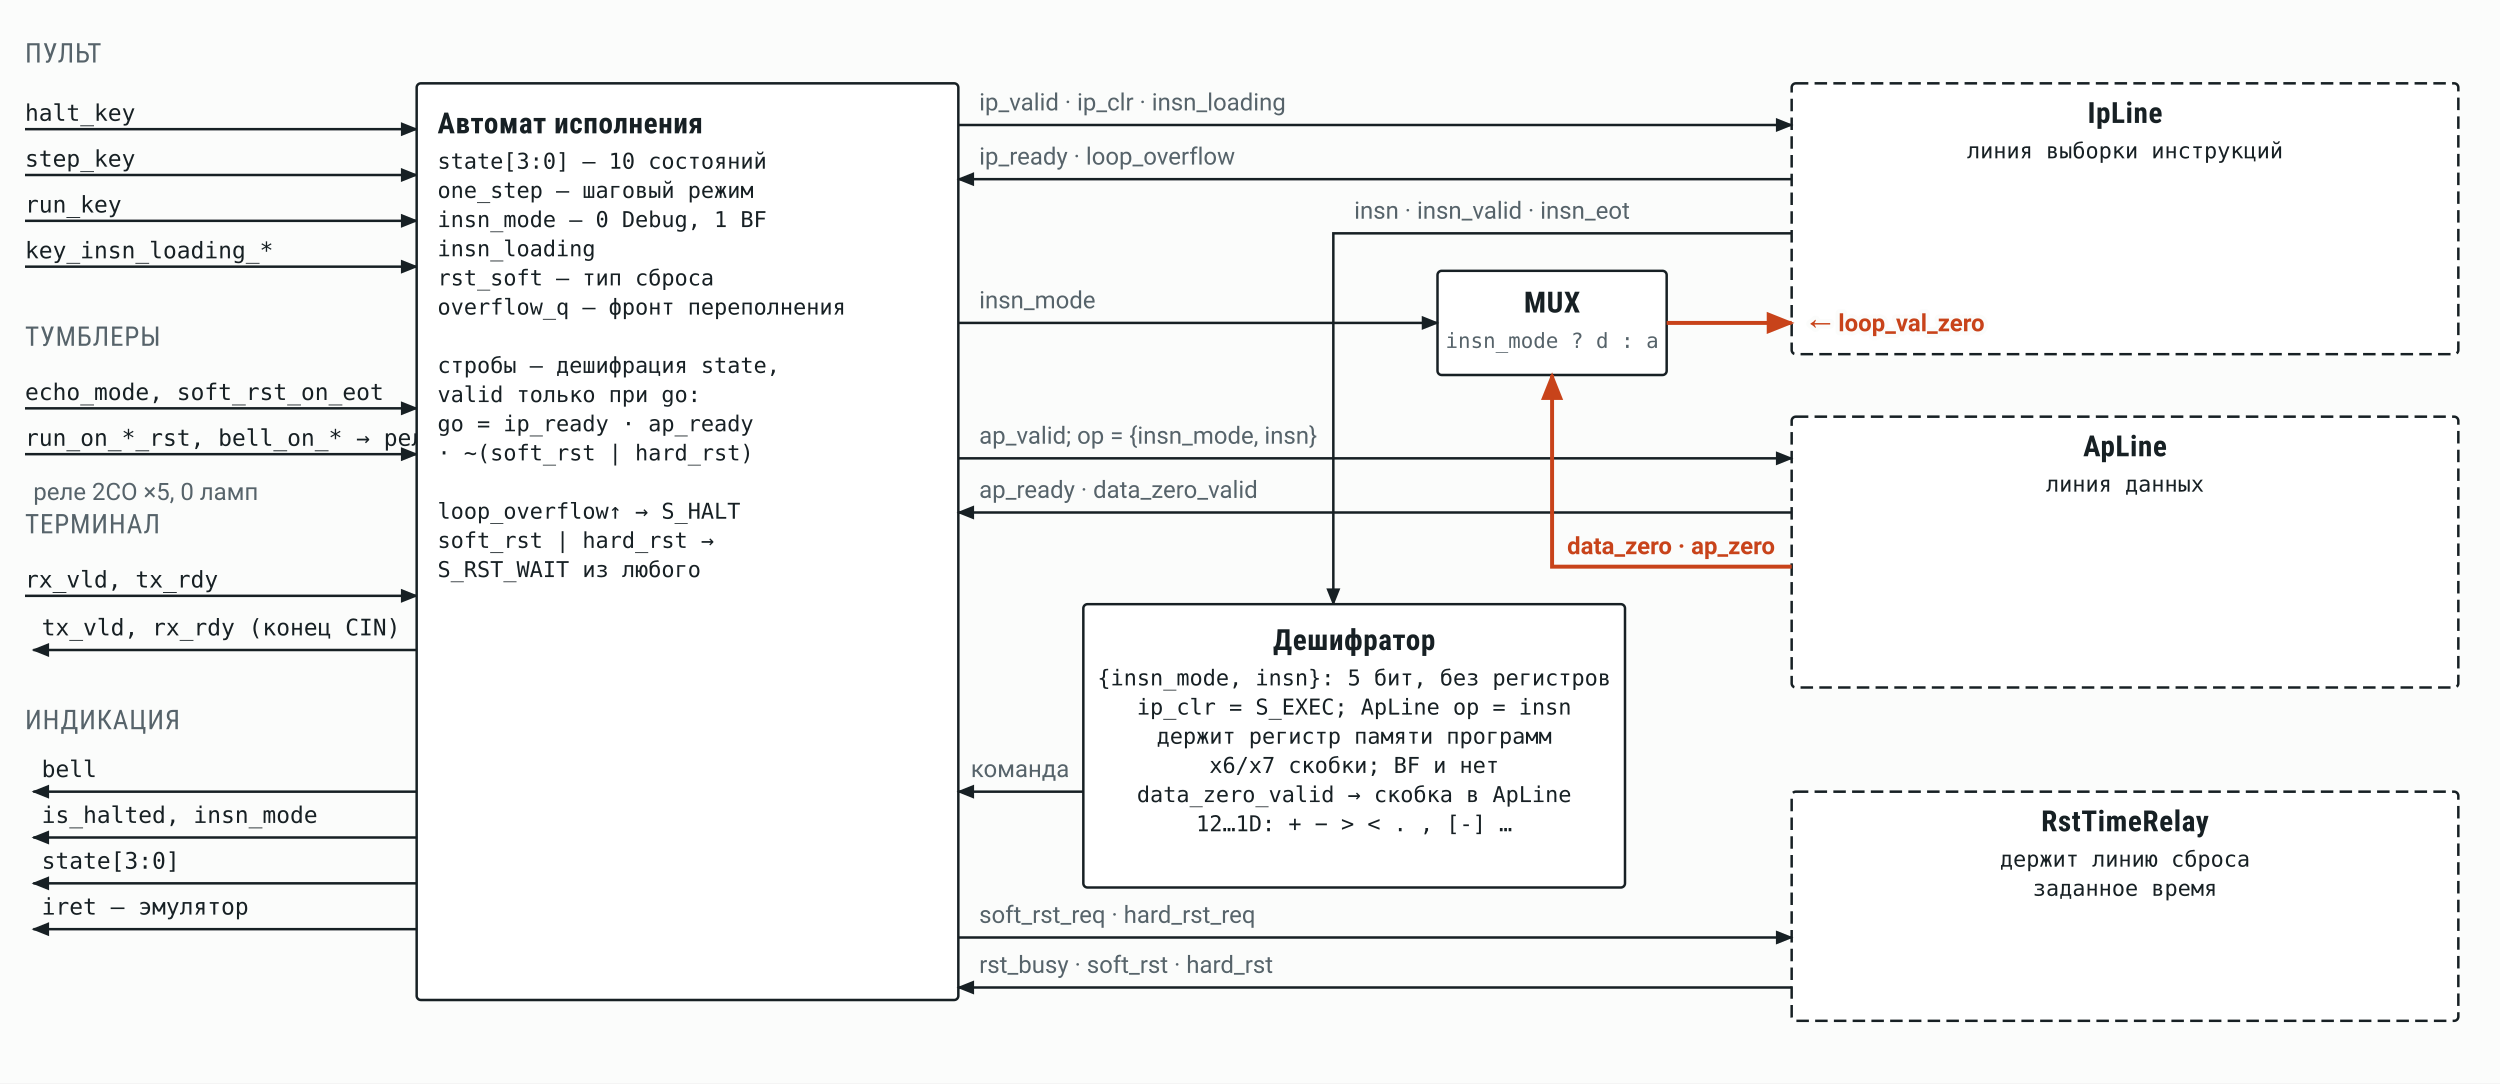
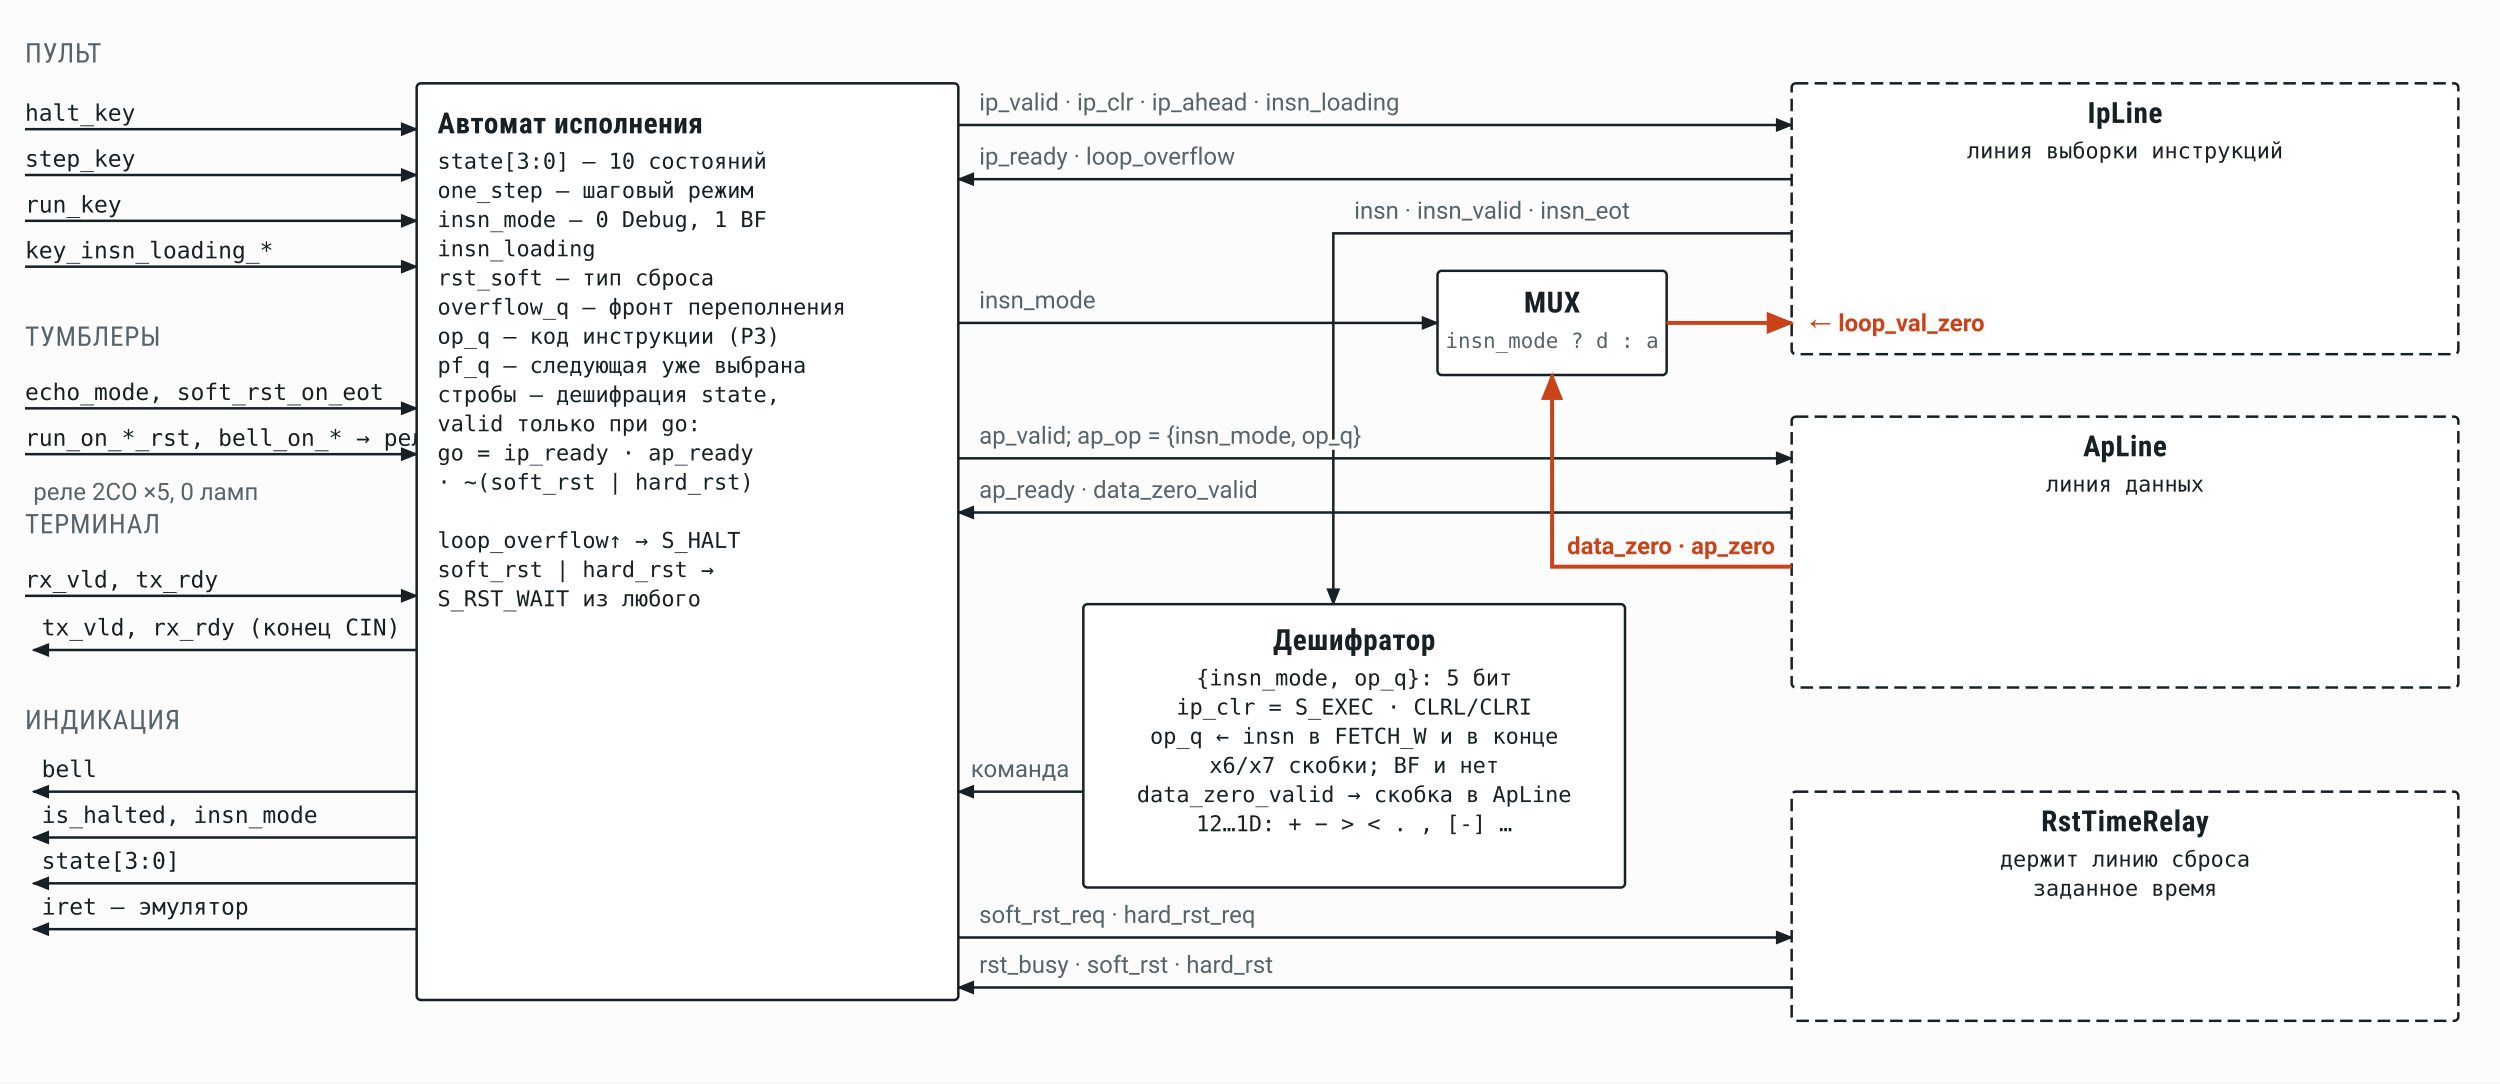
<svg xmlns="http://www.w3.org/2000/svg" viewBox="0 0 1200 520" width="1200" height="520" class="dg" role="img" aria-label="Управление машиной: автомат исполнения принимает команды пульта и терминала, дешифрует инструкцию по паре режим-опкод и раздаёт операции линии выборки, линии данных и реле времени сброса.">
  <style>
.dg { color: #172024; display: block; height: auto; color: #172024; }
.dg text { fill: currentColor; font-family: "PT Sans", "Segoe UI", Roboto, Helvetica, Arial, sans-serif; font-size: 11px; }
.dg .tt { font-family: "PT Sans Narrow", "Arial Narrow", "Roboto Condensed", Arial, sans-serif; font-weight: 700; font-size: 14px; letter-spacing: 0.02em; }
.dg .tm { font-family: "JetBrains Mono", "DejaVu Sans Mono", Consolas, "Liberation Mono", monospace; font-size: 10.5px; }
.dg .tl { fill: #56636a; font-size: 11.5px; }
.dg .tp { font-family: "JetBrains Mono", "DejaVu Sans Mono", Consolas, "Liberation Mono", monospace; font-size: 11px; }
.dg .tpi { font-family: "JetBrains Mono", "DejaVu Sans Mono", Consolas, "Liberation Mono", monospace; font-size: 10px; fill: #56636a; }
.dg .tn { fill: #56636a; font-size: 10.5px; }
.dg .tg { font-family: "JetBrains Mono", "DejaVu Sans Mono", Consolas, "Liberation Mono", monospace; font-size: 13px; font-weight: 700; }
.dg .ts { font-family: "JetBrains Mono", "DejaVu Sans Mono", Consolas, "Liberation Mono", monospace; font-size: 11.5px; font-weight: 600; }
.dg .tf { font-family: "PT Sans Narrow", "Arial Narrow", "Roboto Condensed", Arial, sans-serif; font-size: 13px; letter-spacing: 0.03em; fill: #56636a; }
.dg .tk { font-family: "PT Sans Narrow", "Arial Narrow", "Roboto Condensed", Arial, sans-serif; font-weight: 700; font-size: 14px; }
.dg .ti { font-family: "JetBrains Mono", "DejaVu Sans Mono", Consolas, "Liberation Mono", monospace; font-size: 8.5px; fill: #56636a; }
.dg .tnum { font-family: "JetBrains Mono", "DejaVu Sans Mono", Consolas, "Liberation Mono", monospace; font-size: 11px; font-weight: 700; fill: #c8431a; }
.dg .tacc { fill: #c8431a; font-weight: 700; font-size: 11.5px; }
.dg .blk { fill: #ffffff; stroke: currentColor; stroke-width: 1.2; }
.dg .blk-opt { fill: #ffffff; stroke: currentColor; stroke-width: 1.2; stroke-dasharray: 6 3; }
.dg .blk-acc { fill: rgba(200, 67, 26, 0.13); stroke: #c8431a; stroke-width: 1.6; }
.dg .frame { fill: none; stroke: #56636a; stroke-width: 1; stroke-dasharray: 2 4; }
.dg .w { fill: none; stroke: currentColor; stroke-width: 1.2; }
.dg .wd { fill: none; stroke: currentColor; stroke-width: 1.2; stroke-dasharray: 5 3; }
.dg .wacc { fill: none; stroke: #c8431a; stroke-width: 1.9; }
.dg .wbus { fill: none; stroke: currentColor; stroke-width: 3.2; }
.dg .wthin { fill: none; stroke: #56636a; stroke-width: 1; }
.dg .wv { fill: none; stroke: currentColor; stroke-width: 1.6; }
.dg .wvacc { fill: none; stroke: #c8431a; stroke-width: 2.1; }
.dg .grid { stroke: #c6cfcd; stroke-width: 1; }
.dg .ah { fill: currentColor; }
.dg .ahg { fill: #c8431a; }
.dg .ahw { fill: #a4126e; }
.dg .wwarn { fill: none; stroke: #a4126e; stroke-width: 1.8; stroke-dasharray: 6 3; }
.dg .twarn { fill: #a4126e; font-weight: 700; font-size: 11.5px; }
.dg .tl, .dg .tn, .dg .tacc, .dg .twarn { paint-order: stroke; stroke: #fbfcfb; stroke-width: 4px; stroke-linejoin: round; }
.dg .dot { fill: currentColor; }
.dg .dot-acc { fill: #c8431a; }
.dg .inv { fill: #ffffff; stroke: currentColor; stroke-width: 1.2; }
.dg .st { fill: #ffffff; stroke: currentColor; stroke-width: 1.3; }
.dg .st-acc { fill: rgba(200, 67, 26, 0.13); stroke: #c8431a; stroke-width: 1.9; }
.dg .st-dim { fill: #e3e9e8; stroke: #56636a; stroke-width: 1.1; stroke-dasharray: 4 3; }
.dg .anode { fill: #e3e9e8; stroke: #56636a; stroke-width: 1; }
.dg .kmain { fill: #ffffff; stroke: currentColor; stroke-width: 1.4; }
.dg .kga { fill: #ffffff; stroke: currentColor; stroke-width: 1.2; }
.dg .kgb { fill: #56636a; }
.dg .lit { fill: #c8431a; stroke: #c8431a; }
.dg .halo { fill: rgba(200, 67, 26, 0.13); }
.dg .tgt { fill: none; stroke: #c8431a; stroke-width: 1.3; stroke-dasharray: 3 3; }
.dg .seg { fill: #ffffff; stroke: currentColor; stroke-width: 1.1; }
.dg .seg-acc { fill: rgba(200, 67, 26, 0.13); stroke: #c8431a; stroke-width: 1.4; }
.dg .seg-off { fill: #e3e9e8; stroke: #56636a; stroke-width: 1; }
</style>
  <rect x="0" y="0" width="1200" height="520" fill="#fbfcfb" />
  <defs>
    <marker id="mc-a" viewBox="0 0 10 10" refX="9" refY="5" markerWidth="7" markerHeight="7" orient="auto-start-reverse">
      <path d="M0,1 L10,5 L0,9 z" fill="#172024" stroke="none" stroke-width="0" class="ah" />
    </marker>
    <marker id="mc-ag" viewBox="0 0 10 10" refX="9" refY="5" markerWidth="7" markerHeight="7" orient="auto-start-reverse">
      <path d="M0,1 L10,5 L0,9 z" fill="#c8431a" stroke="none" stroke-width="0" class="ahg" />
    </marker>
    <marker id="mc-aw" viewBox="0 0 10 10" refX="9" refY="5" markerWidth="7" markerHeight="7" orient="auto-start-reverse">
      <path d="M0,1 L10,5 L0,9 z" fill="#a4126e" stroke="none" stroke-width="0" class="ahw" />
    </marker>
  </defs>
  <g transform="translate(0,0)">
    <text x="12" y="30" fill="#56636a" font-size="11" font-family="sans-serif" class="tf" text-anchor="start">ПУЛЬТ</text>
    <text x="12" y="58" fill="#172024" font-size="11" font-family="sans-serif" class="tp" text-anchor="start">halt_key</text>
    <polyline points="12,62 200,62" fill="none" stroke="#172024" stroke-width="1.2" class="w" marker-end="url(#mc-a)" />
    <text x="12" y="80" fill="#172024" font-size="11" font-family="sans-serif" class="tp" text-anchor="start">step_key</text>
    <polyline points="12,84 200,84" fill="none" stroke="#172024" stroke-width="1.2" class="w" marker-end="url(#mc-a)" />
    <text x="12" y="102" fill="#172024" font-size="11" font-family="sans-serif" class="tp" text-anchor="start">run_key</text>
    <polyline points="12,106 200,106" fill="none" stroke="#172024" stroke-width="1.2" class="w" marker-end="url(#mc-a)" />
    <text x="12" y="124" fill="#172024" font-size="11" font-family="sans-serif" class="tp" text-anchor="start">key_insn_loading_*</text>
    <polyline points="12,128 200,128" fill="none" stroke="#172024" stroke-width="1.2" class="w" marker-end="url(#mc-a)" />
    <text x="12" y="166" fill="#56636a" font-size="11" font-family="sans-serif" class="tf" text-anchor="start">ТУМБЛЕРЫ</text>
    <text x="12" y="192" fill="#172024" font-size="11" font-family="sans-serif" class="tp" text-anchor="start">echo_mode, soft_rst_on_eot</text>
    <polyline points="12,196 200,196" fill="none" stroke="#172024" stroke-width="1.2" class="w" marker-end="url(#mc-a)" />
    <text x="12" y="214" fill="#172024" font-size="11" font-family="sans-serif" class="tp" text-anchor="start">run_on_*_rst, bell_on_* → реле</text>
    <polyline points="12,218 200,218" fill="none" stroke="#172024" stroke-width="1.2" class="w" marker-end="url(#mc-a)" />
    <text x="16" y="240" fill="#56636a" font-size="11" font-family="sans-serif" class="tl" text-anchor="start">реле 2CO ×5, 0 ламп</text>
    <text x="12" y="256" fill="#56636a" font-size="11" font-family="sans-serif" class="tf" text-anchor="start">ТЕРМИНАЛ</text>
    <text x="12" y="282" fill="#172024" font-size="11" font-family="sans-serif" class="tp" text-anchor="start">rx_vld, tx_rdy</text>
    <polyline points="12,286 200,286" fill="none" stroke="#172024" stroke-width="1.2" class="w" marker-end="url(#mc-a)" />
    <polyline points="200,312 16,312" fill="none" stroke="#172024" stroke-width="1.2" class="w" marker-end="url(#mc-a)" />
    <text x="20" y="305" fill="#172024" font-size="11" font-family="sans-serif" class="tp" text-anchor="start">tx_vld, rx_rdy (конец CIN)</text>
    <text x="12" y="350" fill="#56636a" font-size="11" font-family="sans-serif" class="tf" text-anchor="start">ИНДИКАЦИЯ</text>
    <polyline points="200,380 16,380" fill="none" stroke="#172024" stroke-width="1.2" class="w" marker-end="url(#mc-a)" />
    <text x="20" y="373" fill="#172024" font-size="11" font-family="sans-serif" class="tp" text-anchor="start">bell</text>
    <polyline points="200,402 16,402" fill="none" stroke="#172024" stroke-width="1.2" class="w" marker-end="url(#mc-a)" />
    <text x="20" y="395" fill="#172024" font-size="11" font-family="sans-serif" class="tp" text-anchor="start">is_halted, insn_mode</text>
    <polyline points="200,424 16,424" fill="none" stroke="#172024" stroke-width="1.2" class="w" marker-end="url(#mc-a)" />
    <text x="20" y="417" fill="#172024" font-size="11" font-family="sans-serif" class="tp" text-anchor="start">state[3:0]</text>
    <polyline points="200,446 16,446" fill="none" stroke="#172024" stroke-width="1.2" class="w" marker-end="url(#mc-a)" />
    <text x="20" y="439" fill="#172024" font-size="11" font-family="sans-serif" class="tp" text-anchor="start">iret — эмулятор</text>
    <rect x="200" y="40" width="260" height="440" rx="2" fill="#ffffff" stroke="#172024" stroke-width="1.2" class="blk" />
    <text x="210" y="64" fill="#172024" font-size="14" font-family="sans-serif" class="tt" text-anchor="start">Автомат исполнения</text>
    <text x="210" y="81" fill="#172024" font-size="11" font-family="sans-serif" class="tm" text-anchor="start">state[3:0] — 10 состояний</text>
    <text x="210" y="95" fill="#172024" font-size="11" font-family="sans-serif" class="tm" text-anchor="start">one_step — шаговый режим</text>
    <text x="210" y="109" fill="#172024" font-size="11" font-family="sans-serif" class="tm" text-anchor="start">insn_mode — 0 Debug, 1 BF</text>
    <text x="210" y="123" fill="#172024" font-size="11" font-family="sans-serif" class="tm" text-anchor="start">insn_loading</text>
    <text x="210" y="137" fill="#172024" font-size="11" font-family="sans-serif" class="tm" text-anchor="start">rst_soft — тип сброса</text>
    <text x="210" y="151" fill="#172024" font-size="11" font-family="sans-serif" class="tm" text-anchor="start">overflow_q — фронт переполнения</text>
-     <text x="210" y="165" fill="#172024" font-size="11" font-family="sans-serif" class="tm" text-anchor="start" />
-     <text x="210" y="179" fill="#172024" font-size="11" font-family="sans-serif" class="tm" text-anchor="start">стробы — дешифрация state,</text>
-     <text x="210" y="193" fill="#172024" font-size="11" font-family="sans-serif" class="tm" text-anchor="start">valid только при go:</text>
-     <text x="210" y="207" fill="#172024" font-size="11" font-family="sans-serif" class="tm" text-anchor="start">go = ip_ready · ap_ready</text>
-     <text x="210" y="221" fill="#172024" font-size="11" font-family="sans-serif" class="tm" text-anchor="start">      · ~(soft_rst | hard_rst)</text>
-     <text x="210" y="235" fill="#172024" font-size="11" font-family="sans-serif" class="tm" text-anchor="start" />
-     <text x="210" y="249" fill="#172024" font-size="11" font-family="sans-serif" class="tm" text-anchor="start">loop_overflow↑ → S_HALT</text>
-     <text x="210" y="263" fill="#172024" font-size="11" font-family="sans-serif" class="tm" text-anchor="start">soft_rst | hard_rst →</text>
-     <text x="210" y="277" fill="#172024" font-size="11" font-family="sans-serif" class="tm" text-anchor="start">S_RST_WAIT из любого</text>
+     <text x="210" y="165" fill="#172024" font-size="11" font-family="sans-serif" class="tm" text-anchor="start">op_q — код инструкции (P3)</text>
+     <text x="210" y="179" fill="#172024" font-size="11" font-family="sans-serif" class="tm" text-anchor="start">pf_q — следующая уже выбрана</text>
+     <text x="210" y="193" fill="#172024" font-size="11" font-family="sans-serif" class="tm" text-anchor="start">стробы — дешифрация state,</text>
+     <text x="210" y="207" fill="#172024" font-size="11" font-family="sans-serif" class="tm" text-anchor="start">valid только при go:</text>
+     <text x="210" y="221" fill="#172024" font-size="11" font-family="sans-serif" class="tm" text-anchor="start">go = ip_ready · ap_ready</text>
+     <text x="210" y="235" fill="#172024" font-size="11" font-family="sans-serif" class="tm" text-anchor="start">      · ~(soft_rst | hard_rst)</text>
+     <text x="210" y="249" fill="#172024" font-size="11" font-family="sans-serif" class="tm" text-anchor="start" />
+     <text x="210" y="263" fill="#172024" font-size="11" font-family="sans-serif" class="tm" text-anchor="start">loop_overflow↑ → S_HALT</text>
+     <text x="210" y="277" fill="#172024" font-size="11" font-family="sans-serif" class="tm" text-anchor="start">soft_rst | hard_rst →</text>
+     <text x="210" y="291" fill="#172024" font-size="11" font-family="sans-serif" class="tm" text-anchor="start">S_RST_WAIT из любого</text>
    <rect x="860" y="40" width="320" height="130" rx="2" fill="#ffffff" stroke="#172024" stroke-width="1.2" class="blk-opt" />
    <text x="1020" y="59" fill="#172024" font-size="14" font-family="sans-serif" class="tt" text-anchor="middle">IpLine</text>
    <text x="1020" y="76" fill="#172024" font-size="11" font-family="sans-serif" class="tm" text-anchor="middle">линия выборки инструкций</text>
    <polyline points="460,60 860,60" fill="none" stroke="#172024" stroke-width="1.2" class="w" marker-end="url(#mc-a)" />
-     <text x="470" y="53" fill="#56636a" font-size="11" font-family="sans-serif" class="tl" text-anchor="start">ip_valid · ip_clr · insn_loading</text>
+     <text x="470" y="53" fill="#56636a" font-size="11" font-family="sans-serif" class="tl" text-anchor="start">ip_valid · ip_clr · ip_ahead · insn_loading</text>
    <polyline points="860,86 460,86" fill="none" stroke="#172024" stroke-width="1.2" class="w" marker-end="url(#mc-a)" />
    <text x="470" y="79" fill="#56636a" font-size="11" font-family="sans-serif" class="tl" text-anchor="start">ip_ready · loop_overflow</text>
    <polyline points="860,112 640,112 640,290" fill="none" stroke="#172024" stroke-width="1.2" class="w" marker-end="url(#mc-a)" />
    <text x="650" y="105" fill="#56636a" font-size="11" font-family="sans-serif" class="tl" text-anchor="start">insn · insn_valid · insn_eot</text>
    <rect x="690" y="130" width="110" height="50" rx="2" fill="#ffffff" stroke="#172024" stroke-width="1.2" class="blk" />
    <text x="745" y="150" fill="#172024" font-size="14" font-family="sans-serif" class="tt" text-anchor="middle">MUX</text>
    <text x="745" y="167" fill="#56636a" font-size="10" font-family="sans-serif" class="tpi" text-anchor="middle">insn_mode ? d : a</text>
    <polyline points="460,155 690,155" fill="none" stroke="#172024" stroke-width="1.2" class="w" marker-end="url(#mc-a)" />
    <text x="470" y="148" fill="#56636a" font-size="11" font-family="sans-serif" class="tl" text-anchor="start">insn_mode</text>
    <polyline points="800,155 860,155" fill="none" stroke="#c8431a" stroke-width="1.9" class="wacc" marker-end="url(#mc-ag)" />
    <text x="868" y="159" fill="#c8431a" font-size="11" font-family="sans-serif" class="tacc" text-anchor="start">← loop_val_zero</text>
    <rect x="860" y="200" width="320" height="130" rx="2" fill="#ffffff" stroke="#172024" stroke-width="1.2" class="blk-opt" />
    <text x="1020" y="219" fill="#172024" font-size="14" font-family="sans-serif" class="tt" text-anchor="middle">ApLine</text>
    <text x="1020" y="236" fill="#172024" font-size="11" font-family="sans-serif" class="tm" text-anchor="middle">линия данных</text>
    <polyline points="460,220 860,220" fill="none" stroke="#172024" stroke-width="1.2" class="w" marker-end="url(#mc-a)" />
-     <text x="470" y="213" fill="#56636a" font-size="11" font-family="sans-serif" class="tl" text-anchor="start">ap_valid; op = {insn_mode, insn}</text>
+     <text x="470" y="213" fill="#56636a" font-size="11" font-family="sans-serif" class="tl" text-anchor="start">ap_valid; ap_op = {insn_mode, op_q}</text>
    <polyline points="860,246 460,246" fill="none" stroke="#172024" stroke-width="1.2" class="w" marker-end="url(#mc-a)" />
    <text x="470" y="239" fill="#56636a" font-size="11" font-family="sans-serif" class="tl" text-anchor="start">ap_ready · data_zero_valid</text>
    <polyline points="860,272 745,272 745,180" fill="none" stroke="#c8431a" stroke-width="1.9" class="wacc" marker-end="url(#mc-ag)" />
    <text x="852" y="266" fill="#c8431a" font-size="11" font-family="sans-serif" class="tacc" text-anchor="end">data_zero · ap_zero</text>
    <rect x="520" y="290" width="260" height="136" rx="2" fill="#ffffff" stroke="#172024" stroke-width="1.2" class="blk" />
    <text x="650" y="312" fill="#172024" font-size="14" font-family="sans-serif" class="tt" text-anchor="middle">Дешифратор</text>
-     <text x="650" y="329" fill="#172024" font-size="11" font-family="sans-serif" class="tm" text-anchor="middle">{insn_mode, insn}: 5 бит, без регистров</text>
-     <text x="650" y="343" fill="#172024" font-size="11" font-family="sans-serif" class="tm" text-anchor="middle">ip_clr = S_EXEC; ApLine op = insn</text>
-     <text x="650" y="357" fill="#172024" font-size="11" font-family="sans-serif" class="tm" text-anchor="middle">держит регистр памяти программ</text>
+     <text x="650" y="329" fill="#172024" font-size="11" font-family="sans-serif" class="tm" text-anchor="middle">{insn_mode, op_q}: 5 бит</text>
+     <text x="650" y="343" fill="#172024" font-size="11" font-family="sans-serif" class="tm" text-anchor="middle">ip_clr = S_EXEC · CLRL/CLRI</text>
+     <text x="650" y="357" fill="#172024" font-size="11" font-family="sans-serif" class="tm" text-anchor="middle">op_q ← insn в FETCH_W и в конце</text>
    <text x="650" y="371" fill="#172024" font-size="11" font-family="sans-serif" class="tm" text-anchor="middle">x6/x7 скобки; BF и нет</text>
    <text x="650" y="385" fill="#172024" font-size="11" font-family="sans-serif" class="tm" text-anchor="middle">data_zero_valid → скобка в ApLine</text>
    <text x="650" y="399" fill="#172024" font-size="11" font-family="sans-serif" class="tm" text-anchor="middle">12…1D: + − &gt; &lt; . , [-] …</text>
    <polyline points="520,380 460,380" fill="none" stroke="#172024" stroke-width="1.2" class="w" marker-end="url(#mc-a)" />
    <text x="466" y="373" fill="#56636a" font-size="11" font-family="sans-serif" class="tl" text-anchor="start">команда</text>
    <rect x="860" y="380" width="320" height="110" rx="2" fill="#ffffff" stroke="#172024" stroke-width="1.2" class="blk-opt" />
    <text x="1020" y="399" fill="#172024" font-size="14" font-family="sans-serif" class="tt" text-anchor="middle">RstTimeRelay</text>
    <text x="1020" y="416" fill="#172024" font-size="11" font-family="sans-serif" class="tm" text-anchor="middle">держит линию сброса</text>
    <text x="1020" y="430" fill="#172024" font-size="11" font-family="sans-serif" class="tm" text-anchor="middle">заданное время</text>
    <polyline points="460,450 860,450" fill="none" stroke="#172024" stroke-width="1.2" class="w" marker-end="url(#mc-a)" />
    <text x="470" y="443" fill="#56636a" font-size="11" font-family="sans-serif" class="tl" text-anchor="start">soft_rst_req · hard_rst_req</text>
    <polyline points="860,474 460,474" fill="none" stroke="#172024" stroke-width="1.2" class="w" marker-end="url(#mc-a)" />
    <text x="470" y="467" fill="#56636a" font-size="11" font-family="sans-serif" class="tl" text-anchor="start">rst_busy · soft_rst · hard_rst</text>
  </g>
</svg>
